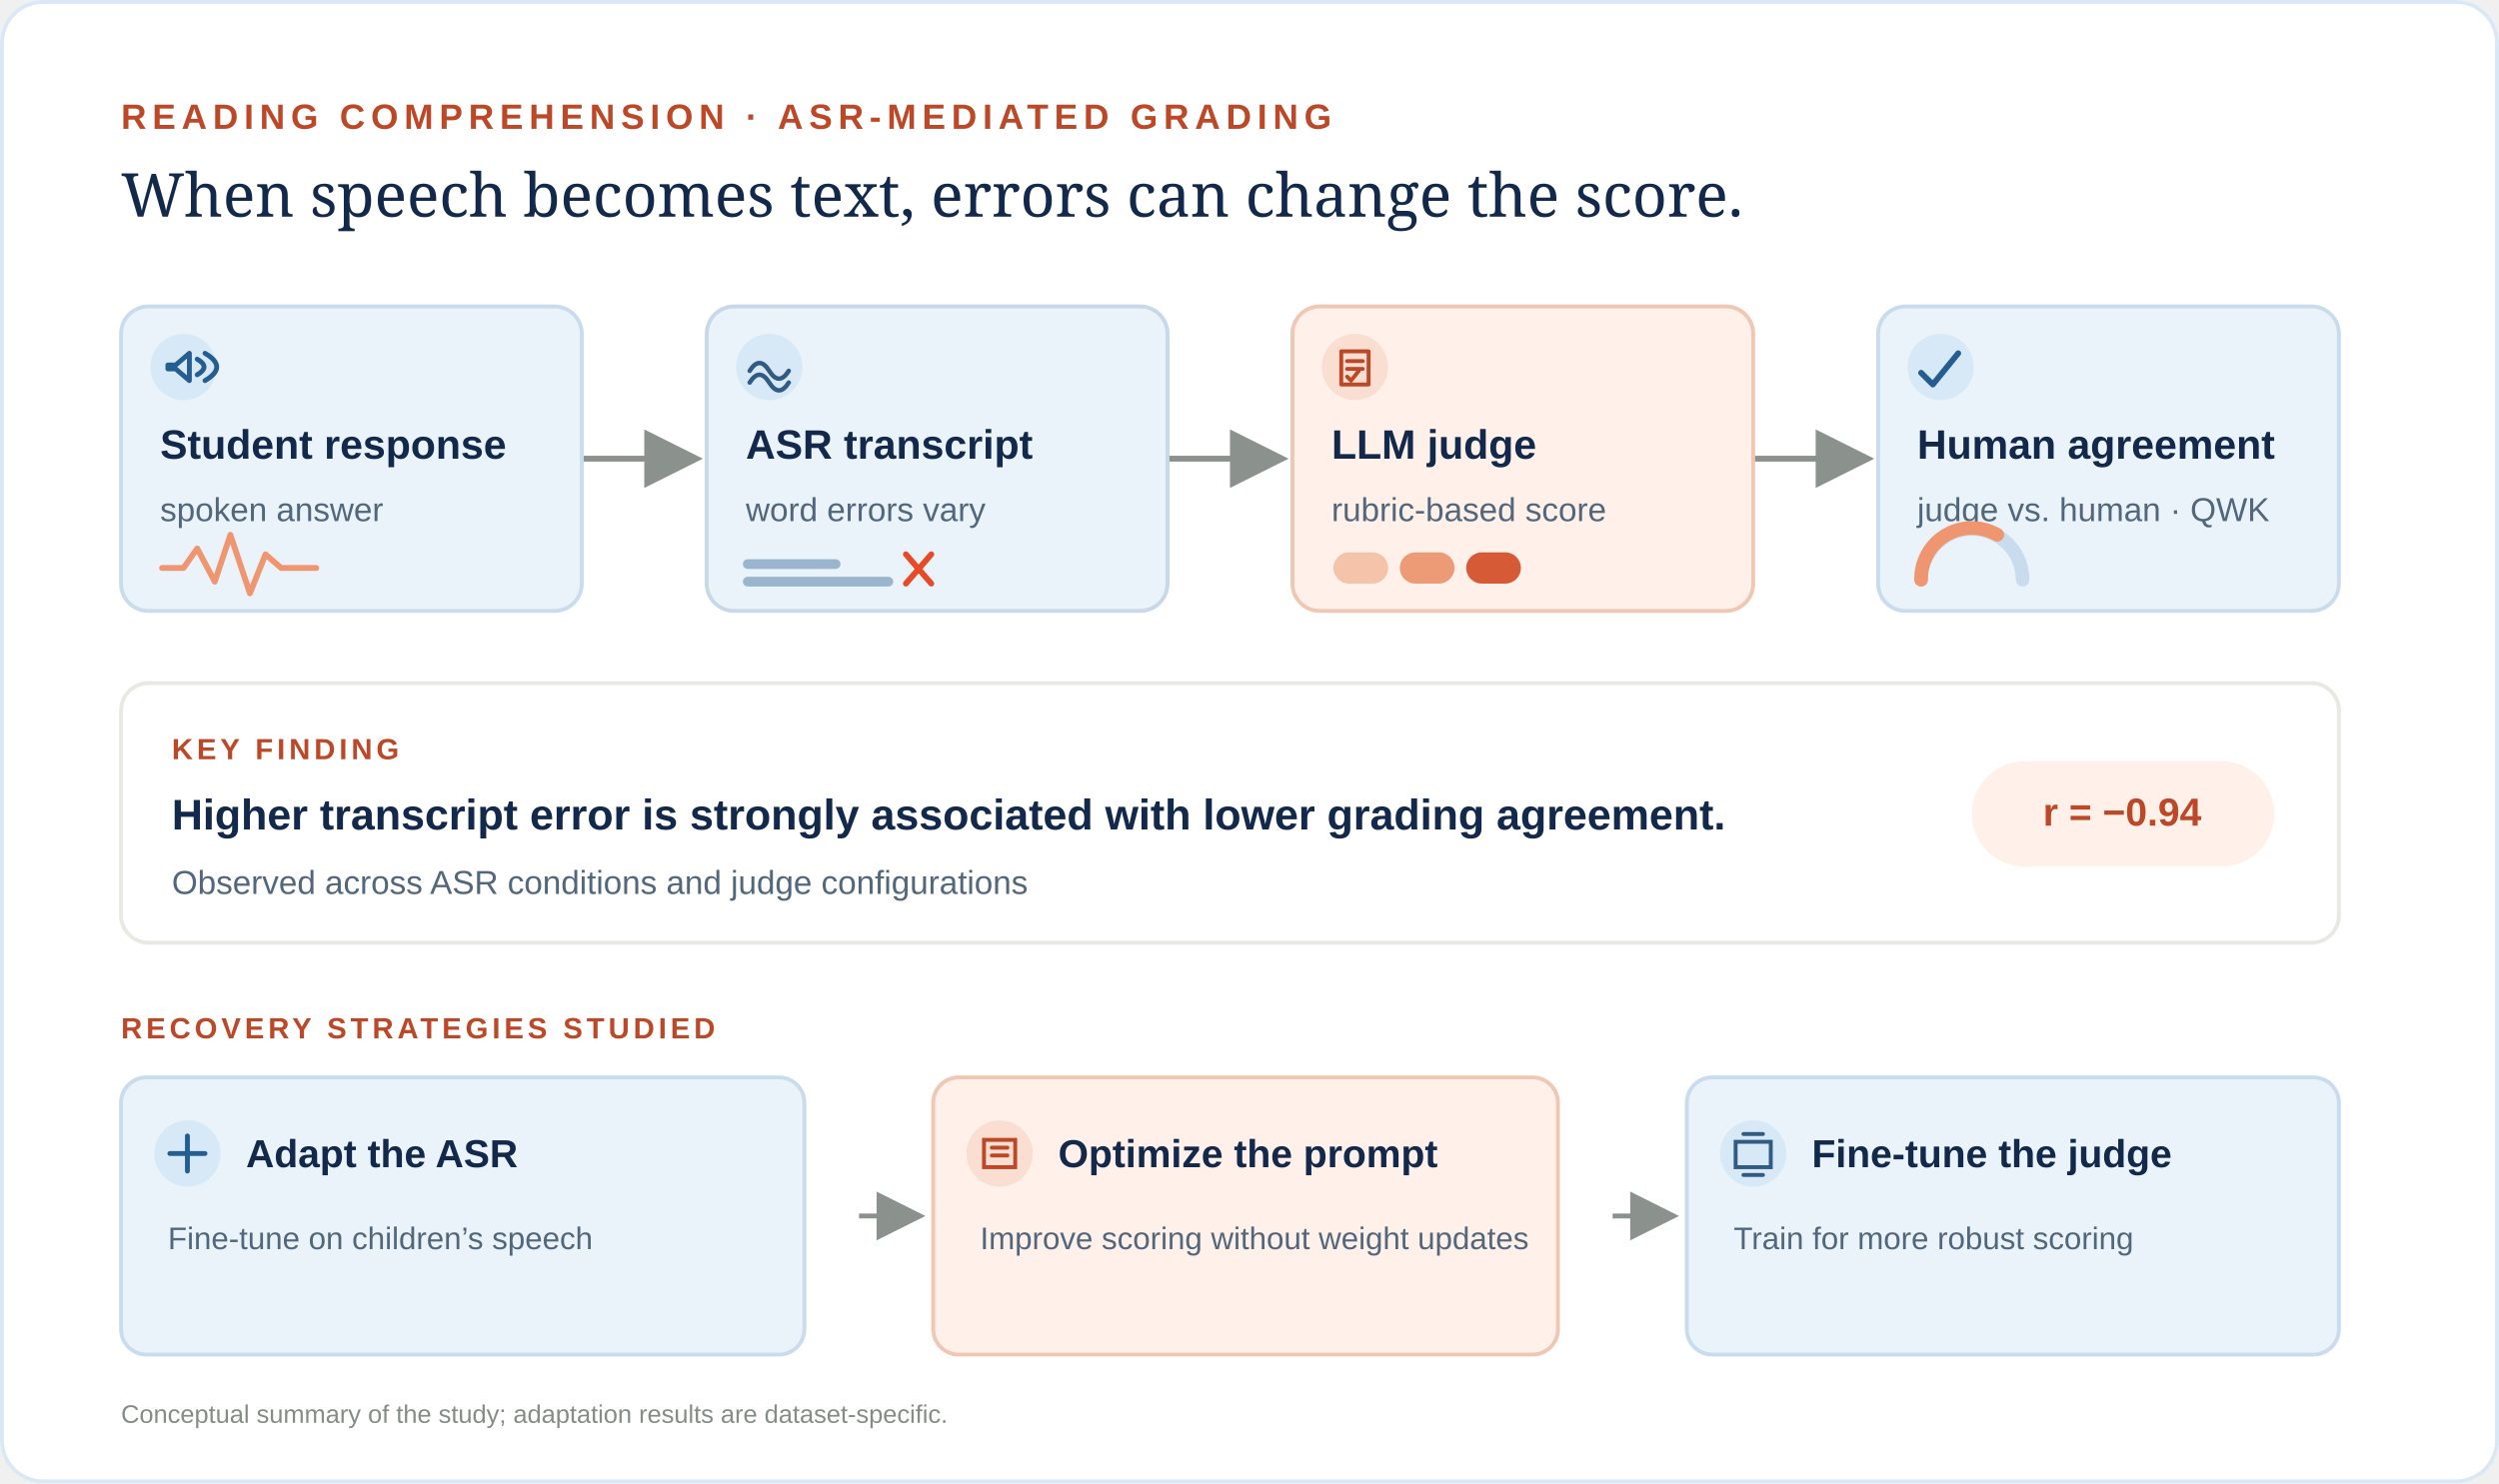
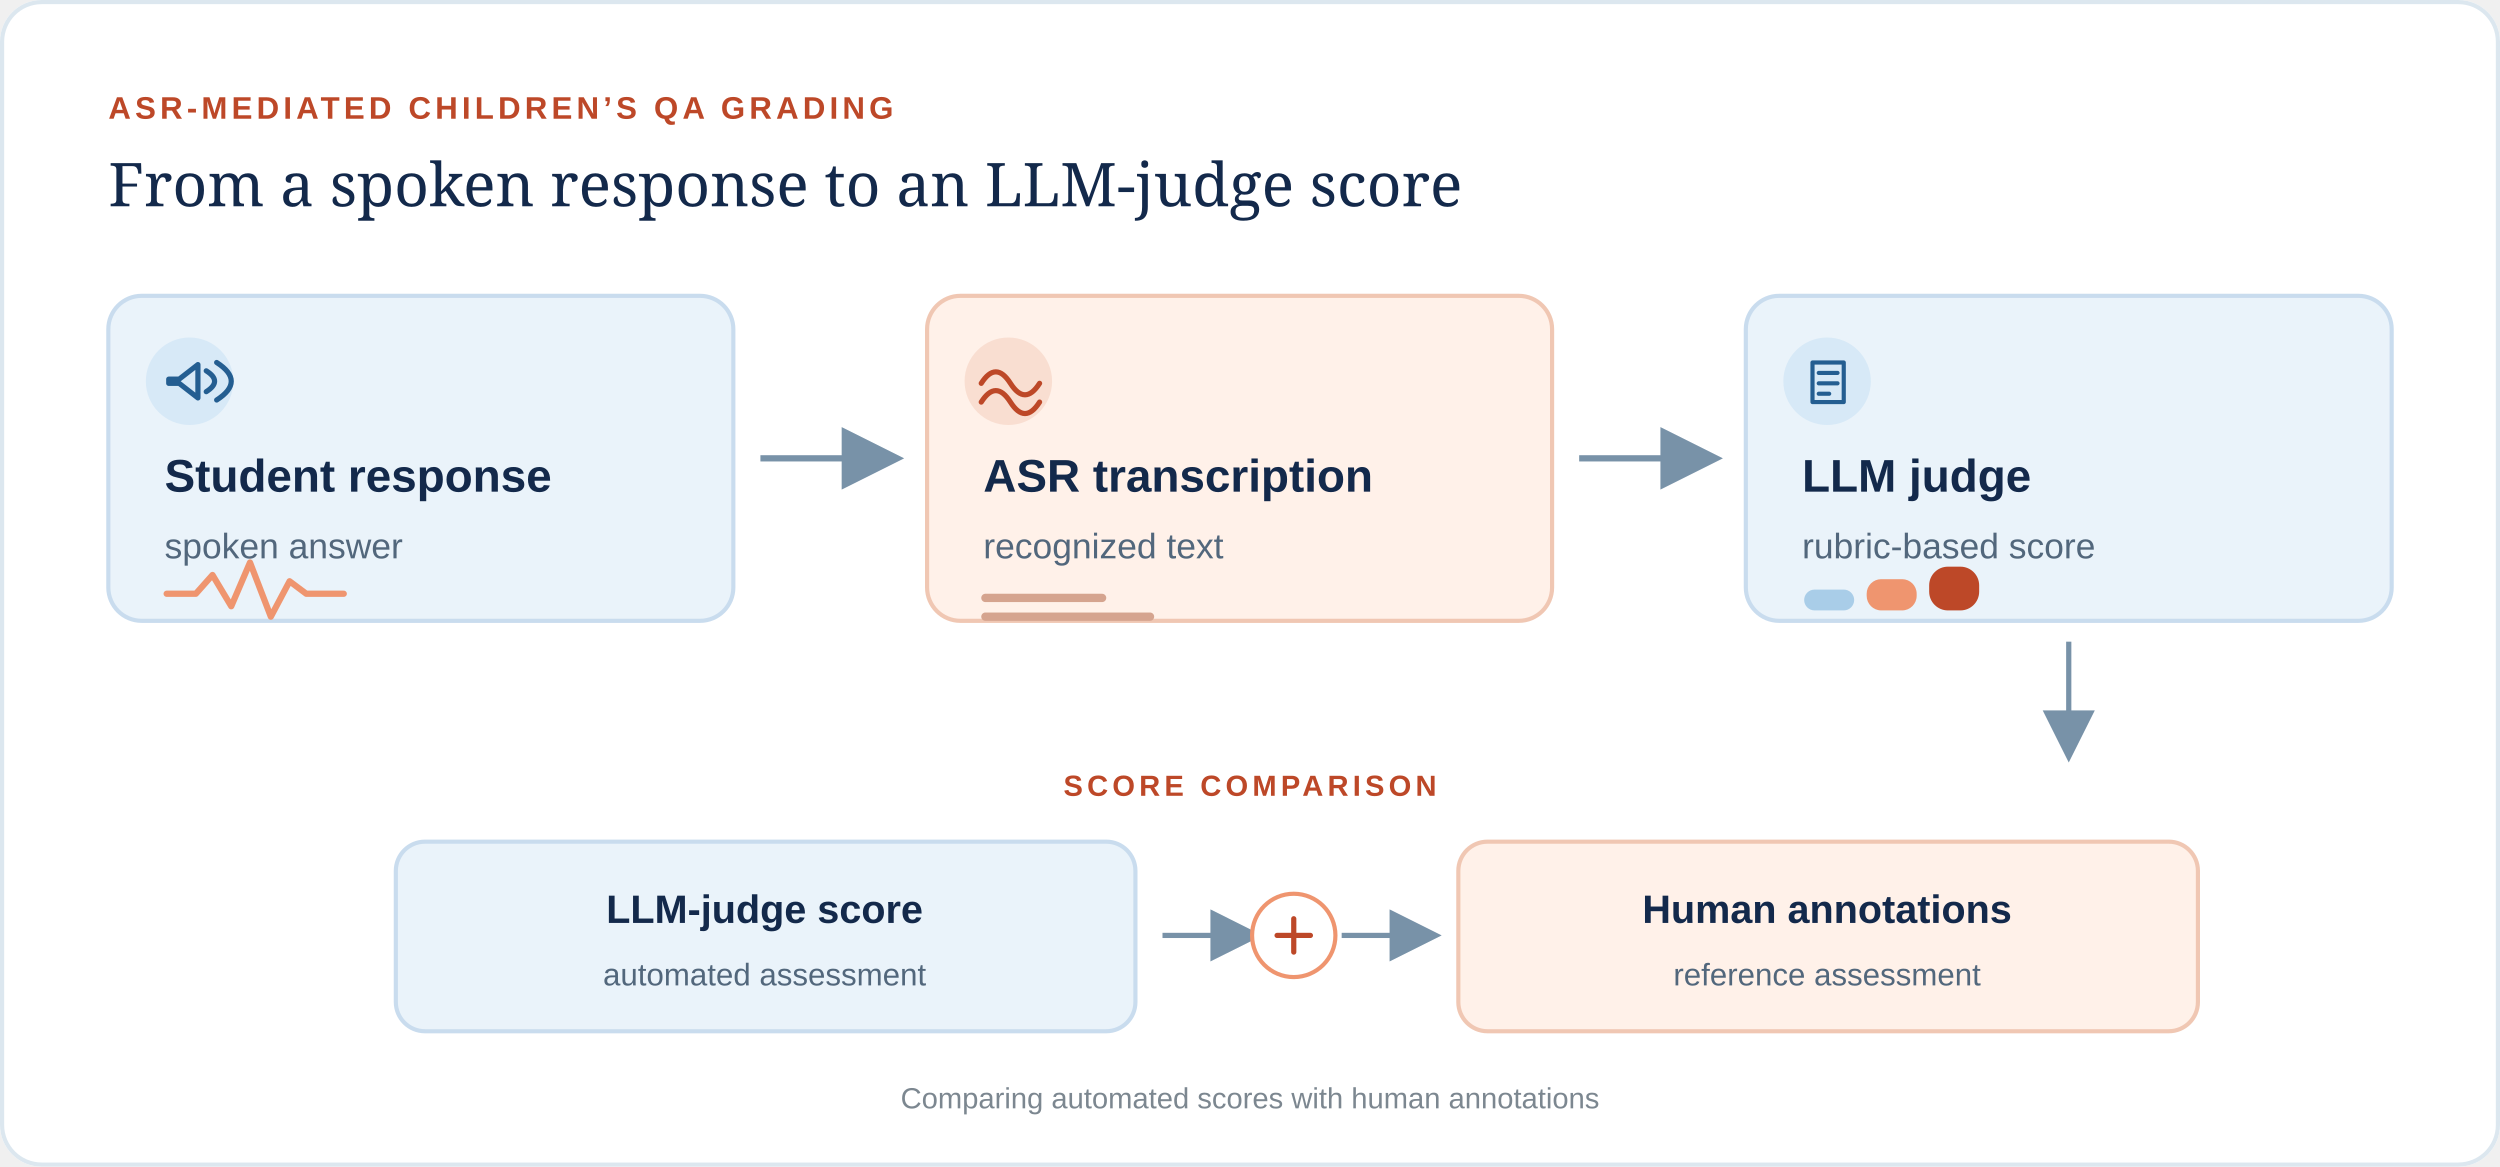
- <svg xmlns="http://www.w3.org/2000/svg" viewBox="0 0 1280 760" role="img" aria-labelledby="title desc">
+ <svg xmlns="http://www.w3.org/2000/svg" viewBox="0 0 1200 560" role="img" aria-labelledby="title desc">
  <defs>
    <marker id="arrow" markerWidth="10" markerHeight="10" refX="8" refY="5" orient="auto">
-       <path d="M0 0 10 5 0 10Z" fill="#8b928d" />
+       <path d="M0 0 10 5 0 10Z" fill="#7892a8" />
    </marker>
-     <linearGradient id="wash" x1="0" x2="1" y1="0" y2="1">
-       <stop stop-color="#fff" />
-       <stop offset="1" stop-color="#fff" />
-     </linearGradient>
  </defs>
-   <rect width="1280" height="760" rx="22" fill="url(#wash)" />
-   <rect x="1" y="1" width="1278" height="758" rx="21" fill="none" stroke="#d9e8f4" stroke-width="2" />
-   <text x="62" y="66" fill="#bd4828" font-family="Arial,sans-serif" font-size="18" font-weight="700" letter-spacing="3">READING COMPREHENSION · ASR-MEDIATED GRADING</text>
-   <text x="62" y="111" fill="#13294b" font-family="Georgia,serif" font-size="31">When speech becomes text, errors can change the score.</text>
-   <path d="M298 235H354" stroke="#8b928d" stroke-width="3" marker-end="url(#arrow)" />
-   <path d="M598 235H654" stroke="#8b928d" stroke-width="3" marker-end="url(#arrow)" />
-   <path d="M898 235H954" stroke="#8b928d" stroke-width="3" marker-end="url(#arrow)" />
-   <rect x="62" y="157" width="236" height="156" rx="14" fill="#eaf3fa" stroke="#c9dcee" stroke-width="2" />
-   <circle cx="94" cy="188" r="17" fill="#d7e9f7" />
-   <path d="M86 187h4l7-6v14l-7-6h-4zM101 184q7 4 0 8M105 181q12 7 0 14" fill="none" stroke="#245e91" stroke-width="2.5" stroke-linecap="round" stroke-linejoin="round" />
-   <text x="82" y="235" fill="#13294b" font-family="Arial,sans-serif" font-size="21" font-weight="700">Student response</text>
-   <text x="82" y="267" fill="#52677c" font-family="Arial,sans-serif" font-size="17">spoken answer</text>
-   <path d="M83 291h11l7-10 9 17 8-24 10 30 8-20 8 7h18" fill="none" stroke="#ef956f" stroke-width="3" stroke-linecap="round" stroke-linejoin="round" />
-   <rect x="362" y="157" width="236" height="156" rx="14" fill="#eaf3fa" stroke="#c8d8e8" stroke-width="2" />
-   <circle cx="394" cy="188" r="17" fill="#d7e9f7" />
-   <path d="M384 190q5-8 10 0t10 0M384 196q5-8 10 0t10 0" fill="none" stroke="#315b82" stroke-width="2.3" stroke-linecap="round" />
-   <text x="382" y="235" fill="#13294b" font-family="Arial,sans-serif" font-size="21" font-weight="700">ASR transcript</text>
-   <text x="382" y="267" fill="#52677c" font-family="Arial,sans-serif" font-size="17">word errors vary</text>
-   <path d="M383 289h45M383 298h72" stroke="#9ab6cf" stroke-width="5" stroke-linecap="round" />
-   <path d="M464 284l13 15m0-15-13 15" stroke="#e84a27" stroke-width="3" stroke-linecap="round" />
-   <rect x="662" y="157" width="236" height="156" rx="14" fill="#fff1e9" stroke="#f0c7b3" stroke-width="2" />
-   <circle cx="694" cy="188" r="17" fill="#f9ded1" />
-   <path d="M687 180h14v17h-14zM690 185h8M690 189h8M690 193l2 2 4-5" fill="none" stroke="#bd4828" stroke-width="2" stroke-linecap="round" stroke-linejoin="round" />
-   <text x="682" y="235" fill="#13294b" font-family="Arial,sans-serif" font-size="21" font-weight="700">LLM judge</text>
-   <text x="682" y="267" fill="#52677c" font-family="Arial,sans-serif" font-size="17">rubric-based score</text>
-   <rect x="683" y="283" width="28" height="16" rx="8" fill="#f4c3a9" />
-   <rect x="717" y="283" width="28" height="16" rx="8" fill="#ed9b76" />
-   <rect x="751" y="283" width="28" height="16" rx="8" fill="#d65a35" />
-   <rect x="962" y="157" width="236" height="156" rx="14" fill="#eaf3fa" stroke="#c9dcee" stroke-width="2" />
-   <circle cx="994" cy="188" r="17" fill="#d7e9f7" />
-   <path d="M984 191l6 6 13-16" fill="none" stroke="#245e91" stroke-width="3" stroke-linecap="round" stroke-linejoin="round" />
-   <text x="982" y="235" fill="#13294b" font-family="Arial,sans-serif" font-size="21" font-weight="700">Human agreement</text>
-   <text x="982" y="267" fill="#52677c" font-family="Arial,sans-serif" font-size="17">judge vs. human · QWK</text>
-   <path d="M984 297a26 26 0 0 1 52 0" fill="none" stroke="#c9dcee" stroke-width="7" stroke-linecap="round" />
-   <path d="M984 297a26 26 0 0 1 39-23" fill="none" stroke="#ef956f" stroke-width="7" stroke-linecap="round" />
-   <rect x="62" y="350" width="1136" height="133" rx="14" fill="#fff" stroke="#e8e9e3" stroke-width="2" />
-   <text x="88" y="389" fill="#bd4828" font-family="Arial,sans-serif" font-size="15" font-weight="700" letter-spacing="2">KEY FINDING</text>
-   <text x="88" y="425" fill="#13294b" font-family="Arial,sans-serif" font-size="22" font-weight="700">Higher transcript error is strongly associated with lower grading agreement.</text>
-   <text x="88" y="458" fill="#52677c" font-family="Arial,sans-serif" font-size="17">Observed across ASR conditions and judge configurations</text>
-   <rect x="1010" y="390" width="155" height="54" rx="27" fill="#fff1e9" />
-   <text x="1087" y="423" text-anchor="middle" fill="#bd4828" font-family="Arial,sans-serif" font-size="20" font-weight="700">r = −0.94</text>
-   <text x="62" y="532" fill="#bd4828" font-family="Arial,sans-serif" font-size="15" font-weight="700" letter-spacing="2">RECOVERY STRATEGIES STUDIED</text>
-   <rect x="62" y="552" width="350" height="142" rx="13" fill="#eaf3fa" stroke="#c9dcee" stroke-width="2" />
-   <circle cx="96" cy="591" r="17" fill="#d7e9f7" />
-   <path d="M87 591h18M96 582v18" stroke="#245e91" stroke-width="2.5" stroke-linecap="round" />
-   <text x="126" y="598" fill="#13294b" font-family="Arial,sans-serif" font-size="20" font-weight="700">Adapt the ASR</text>
-   <text x="86" y="640" fill="#52677c" font-family="Arial,sans-serif" font-size="16">Fine-tune on children’s speech</text>
-   <path d="M440 623h29" stroke="#8b928d" stroke-width="2.5" marker-end="url(#arrow)" />
-   <rect x="478" y="552" width="320" height="142" rx="13" fill="#fff1e9" stroke="#f0c7b3" stroke-width="2" />
-   <circle cx="512" cy="591" r="17" fill="#f9ded1" />
-   <path d="M504 584h16v14h-16zM508 588h8M508 592h8" fill="none" stroke="#bd4828" stroke-width="2" stroke-linecap="round" />
-   <text x="542" y="598" fill="#13294b" font-family="Arial,sans-serif" font-size="20" font-weight="700">Optimize the prompt</text>
-   <text x="502" y="640" fill="#52677c" font-family="Arial,sans-serif" font-size="16">Improve scoring without weight updates</text>
-   <path d="M826 623h29" stroke="#8b928d" stroke-width="2.5" marker-end="url(#arrow)" />
-   <rect x="864" y="552" width="334" height="142" rx="13" fill="#eaf3fa" stroke="#c9dcee" stroke-width="2" />
-   <circle cx="898" cy="591" r="17" fill="#d7e9f7" />
-   <path d="M889 585h18v13h-18zM893 581h10M893 602h10" fill="none" stroke="#315b82" stroke-width="2" stroke-linecap="round" />
-   <text x="928" y="598" fill="#13294b" font-family="Arial,sans-serif" font-size="20" font-weight="700">Fine-tune the judge</text>
-   <text x="888" y="640" fill="#52677c" font-family="Arial,sans-serif" font-size="16">Train for more robust scoring</text>
-   <text x="62" y="729" fill="#858c86" font-family="Arial,sans-serif" font-size="13">Conceptual summary of the study; adaptation results are dataset-specific.</text>
+   <rect width="1200" height="560" rx="20" fill="#fff" />
+   <rect x="1" y="1" width="1198" height="558" rx="19" fill="none" stroke="#dce7ef" stroke-width="2" />
+   <text x="52" y="57" fill="#bd4828" font-family="Arial,sans-serif" font-size="15" font-weight="700" letter-spacing="2">ASR-MEDIATED CHILDREN’S QA GRADING</text>
+   <text x="52" y="99" fill="#13294b" font-family="Georgia,serif" font-size="29">From a spoken response to an LLM-judge score</text>
+   <rect x="52" y="142" width="300" height="156" rx="16" fill="#eaf3fa" stroke="#c9dcee" stroke-width="2" />
+   <circle cx="91" cy="183" r="21" fill="#d7e9f7" />
+   <path d="M81 182h5l9-7v16l-9-7h-5zM99 178q8 5 0 10M104 174q14 9 0 18" fill="none" stroke="#245e91" stroke-width="2.5" stroke-linecap="round" stroke-linejoin="round" />
+   <text x="79" y="236" fill="#13294b" font-family="Arial,sans-serif" font-size="22" font-weight="700">Student response</text>
+   <text x="79" y="268" fill="#52677c" font-family="Arial,sans-serif" font-size="17">spoken answer</text>
+   <path d="M80 285h14l8-9 9 15 9-21 10 26 9-17 8 6h18" fill="none" stroke="#ef956f" stroke-width="3" stroke-linecap="round" stroke-linejoin="round" />
+   <path d="M365 220h63" stroke="#7892a8" stroke-width="3" marker-end="url(#arrow)" />
+   <rect x="445" y="142" width="300" height="156" rx="16" fill="#fff1e9" stroke="#f0c7b3" stroke-width="2" />
+   <circle cx="484" cy="183" r="21" fill="#f9ded1" />
+   <path d="M471 184q7-11 14 0t14 0M471 193q7-11 14 0t14 0" fill="none" stroke="#bd4828" stroke-width="2.5" stroke-linecap="round" />
+   <text x="472" y="236" fill="#13294b" font-family="Arial,sans-serif" font-size="22" font-weight="700">ASR transcription</text>
+   <text x="472" y="268" fill="#52677c" font-family="Arial,sans-serif" font-size="17">recognized text</text>
+   <path d="M473 287h56M473 296h79" stroke="#d5a48f" stroke-width="4" stroke-linecap="round" />
+   <path d="M758 220h63" stroke="#7892a8" stroke-width="3" marker-end="url(#arrow)" />
+   <rect x="838" y="142" width="310" height="156" rx="16" fill="#eaf3fa" stroke="#c9dcee" stroke-width="2" />
+   <circle cx="877" cy="183" r="21" fill="#d7e9f7" />
+   <path d="M870 174h15v19h-15zM873 179h9M873 184h9M873 189h5" fill="none" stroke="#245e91" stroke-width="2" stroke-linecap="round" stroke-linejoin="round" />
+   <text x="865" y="236" fill="#13294b" font-family="Arial,sans-serif" font-size="22" font-weight="700">LLM judge</text>
+   <text x="865" y="268" fill="#52677c" font-family="Arial,sans-serif" font-size="17">rubric-based score</text>
+   <rect x="866" y="283" width="24" height="10" rx="5" fill="#a9cde8" />
+   <rect x="896" y="278" width="24" height="15" rx="7" fill="#ef956f" />
+   <rect x="926" y="272" width="24" height="21" rx="9" fill="#bd4828" />
+   <path d="M993 308v53" stroke="#7892a8" stroke-width="2.5" marker-end="url(#arrow)" />
+   <text x="600" y="382" text-anchor="middle" fill="#bd4828" font-family="Arial,sans-serif" font-size="14" font-weight="700" letter-spacing="2">SCORE COMPARISON</text>
+   <rect x="190" y="404" width="355" height="91" rx="14" fill="#eaf3fa" stroke="#c9dcee" stroke-width="2" />
+   <text x="367" y="443" text-anchor="middle" fill="#13294b" font-family="Arial,sans-serif" font-size="19" font-weight="700">LLM-judge score</text>
+   <text x="367" y="473" text-anchor="middle" fill="#52677c" font-family="Arial,sans-serif" font-size="15">automated assessment</text>
+   <path d="M558 449h43" stroke="#7892a8" stroke-width="2.5" marker-end="url(#arrow)" />
+   <circle cx="621" cy="449" r="20" fill="#fff" stroke="#ef956f" stroke-width="2" />
+   <path d="M613 449h16M621 441v16" stroke="#bd4828" stroke-width="2.5" stroke-linecap="round" />
+   <path d="M644 449h43" stroke="#7892a8" stroke-width="2.5" marker-end="url(#arrow)" />
+   <rect x="700" y="404" width="355" height="91" rx="14" fill="#fff1e9" stroke="#f0c7b3" stroke-width="2" />
+   <text x="877" y="443" text-anchor="middle" fill="#13294b" font-family="Arial,sans-serif" font-size="19" font-weight="700">Human annotations</text>
+   <text x="877" y="473" text-anchor="middle" fill="#52677c" font-family="Arial,sans-serif" font-size="15">reference assessment</text>
+   <text x="600" y="532" text-anchor="middle" fill="#7c8790" font-family="Arial,sans-serif" font-size="14">Comparing automated scores with human annotations</text>
</svg>
